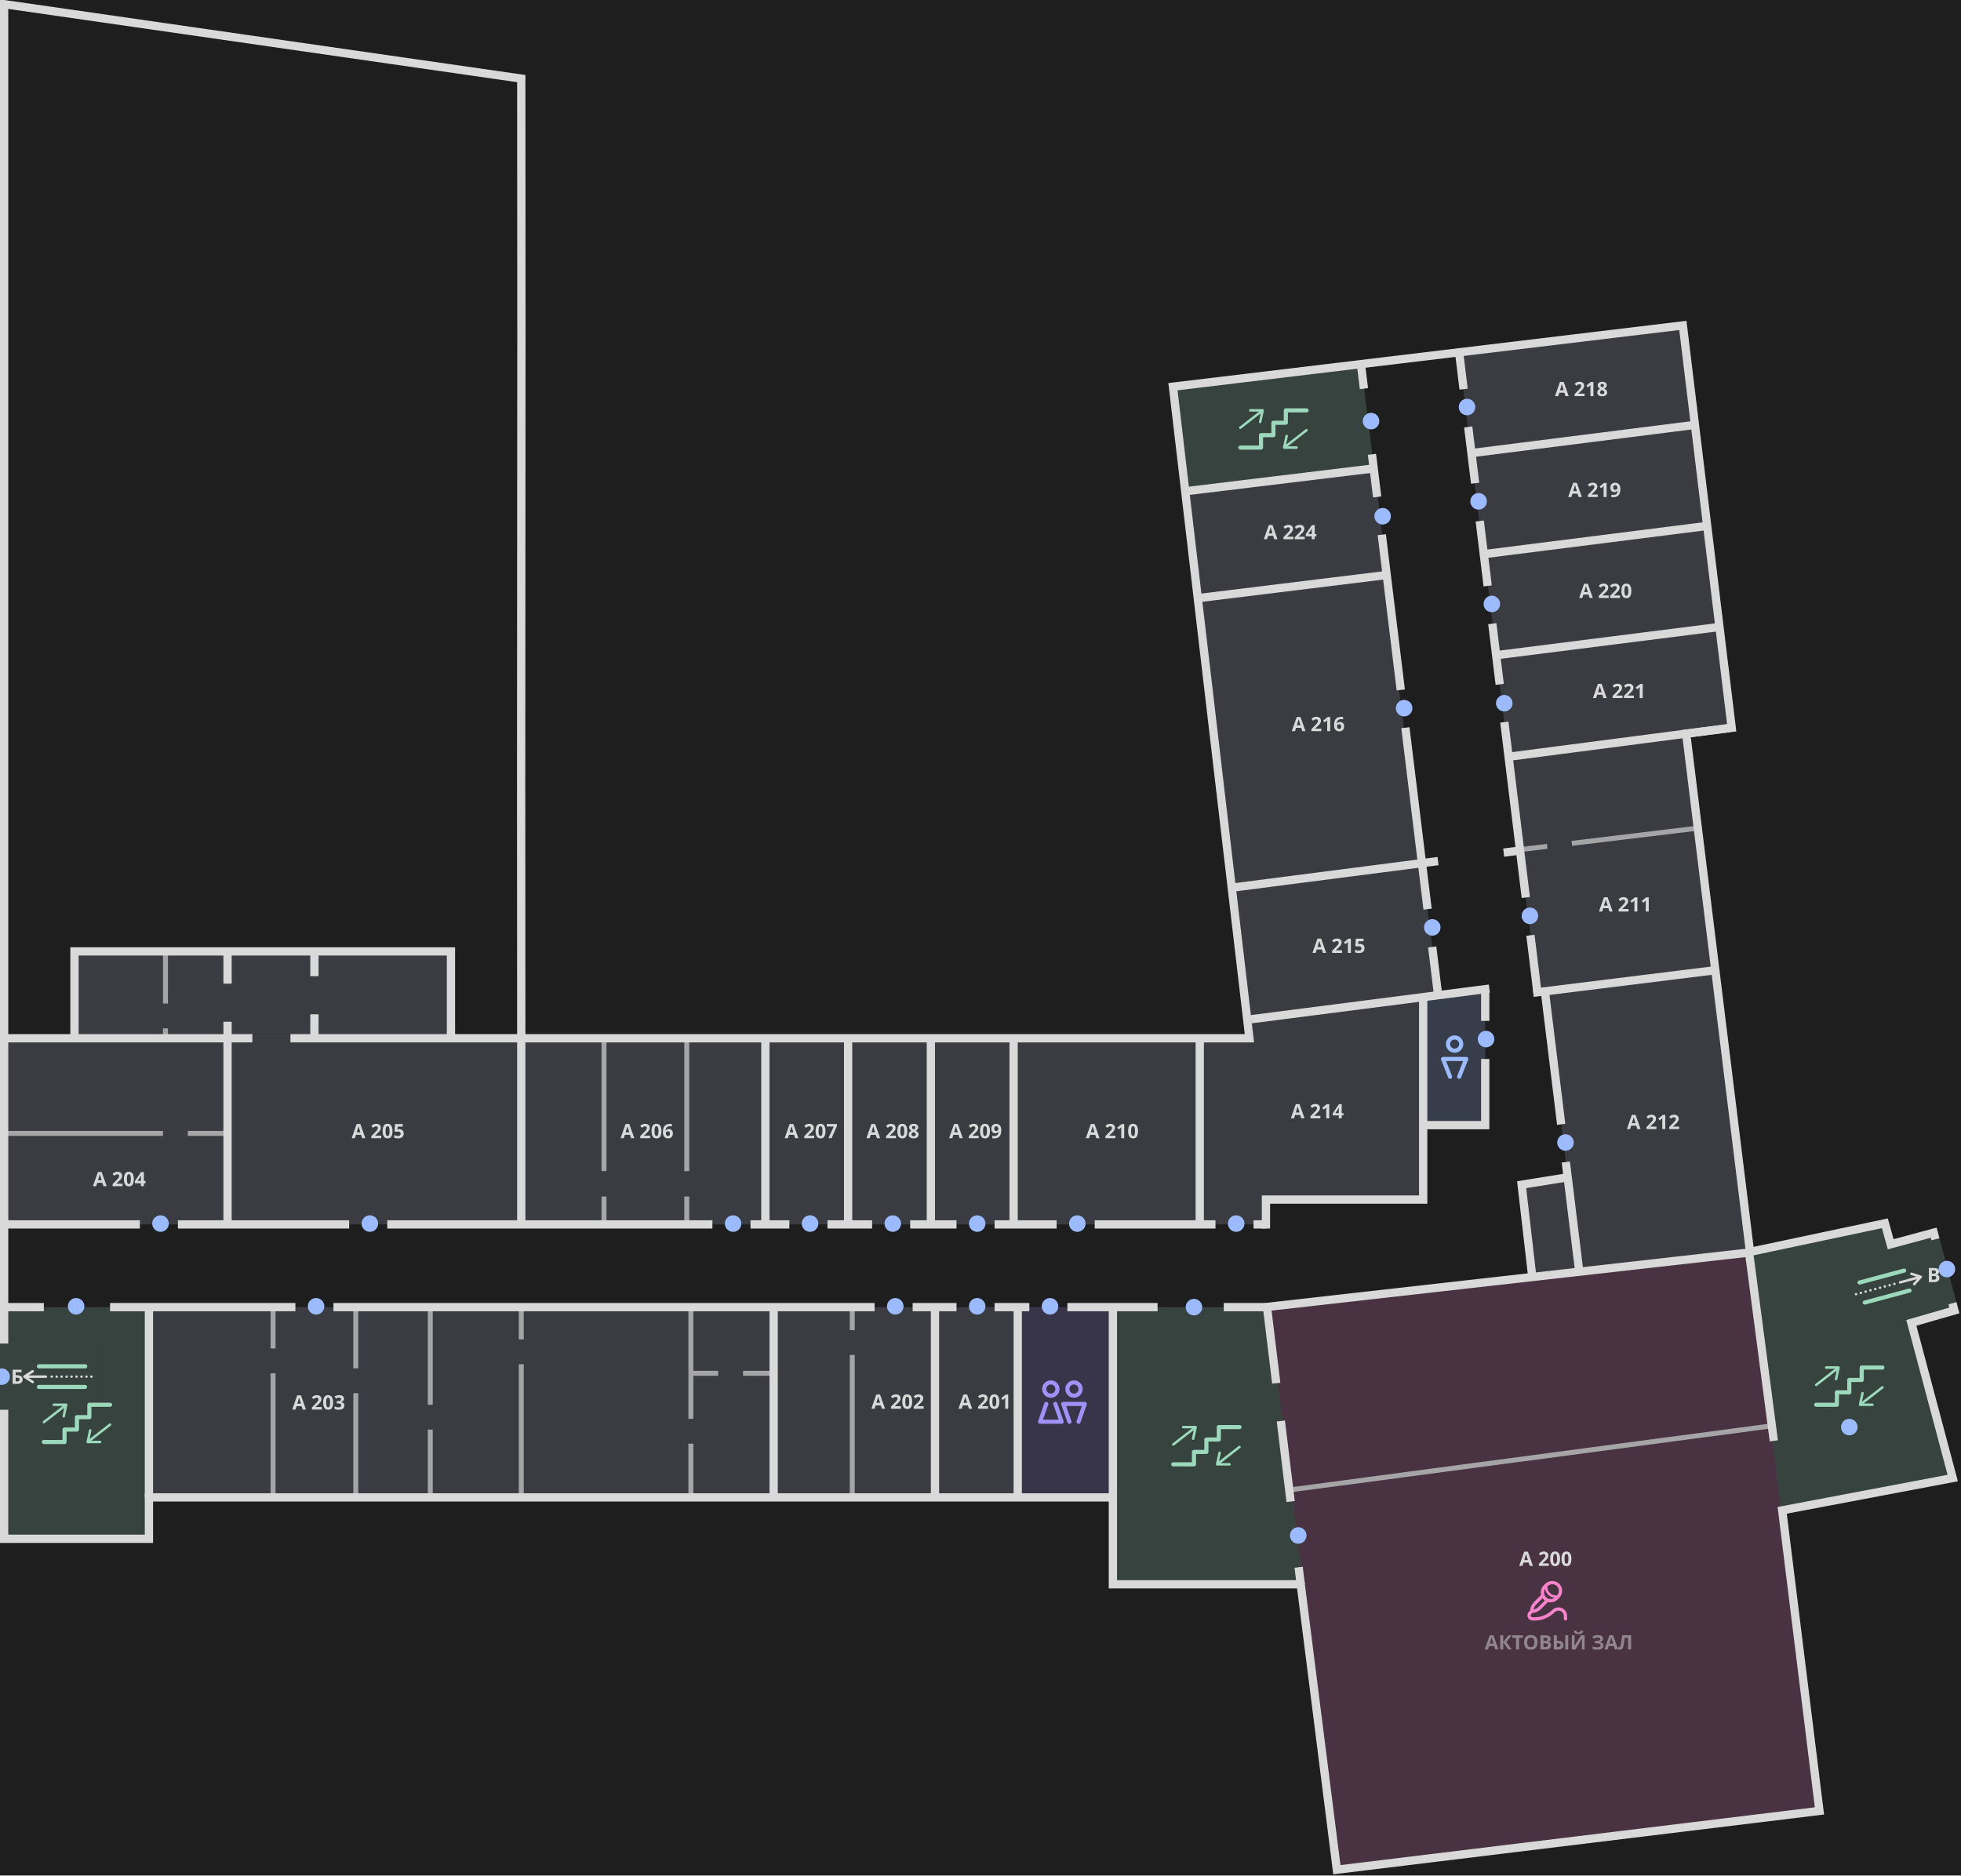
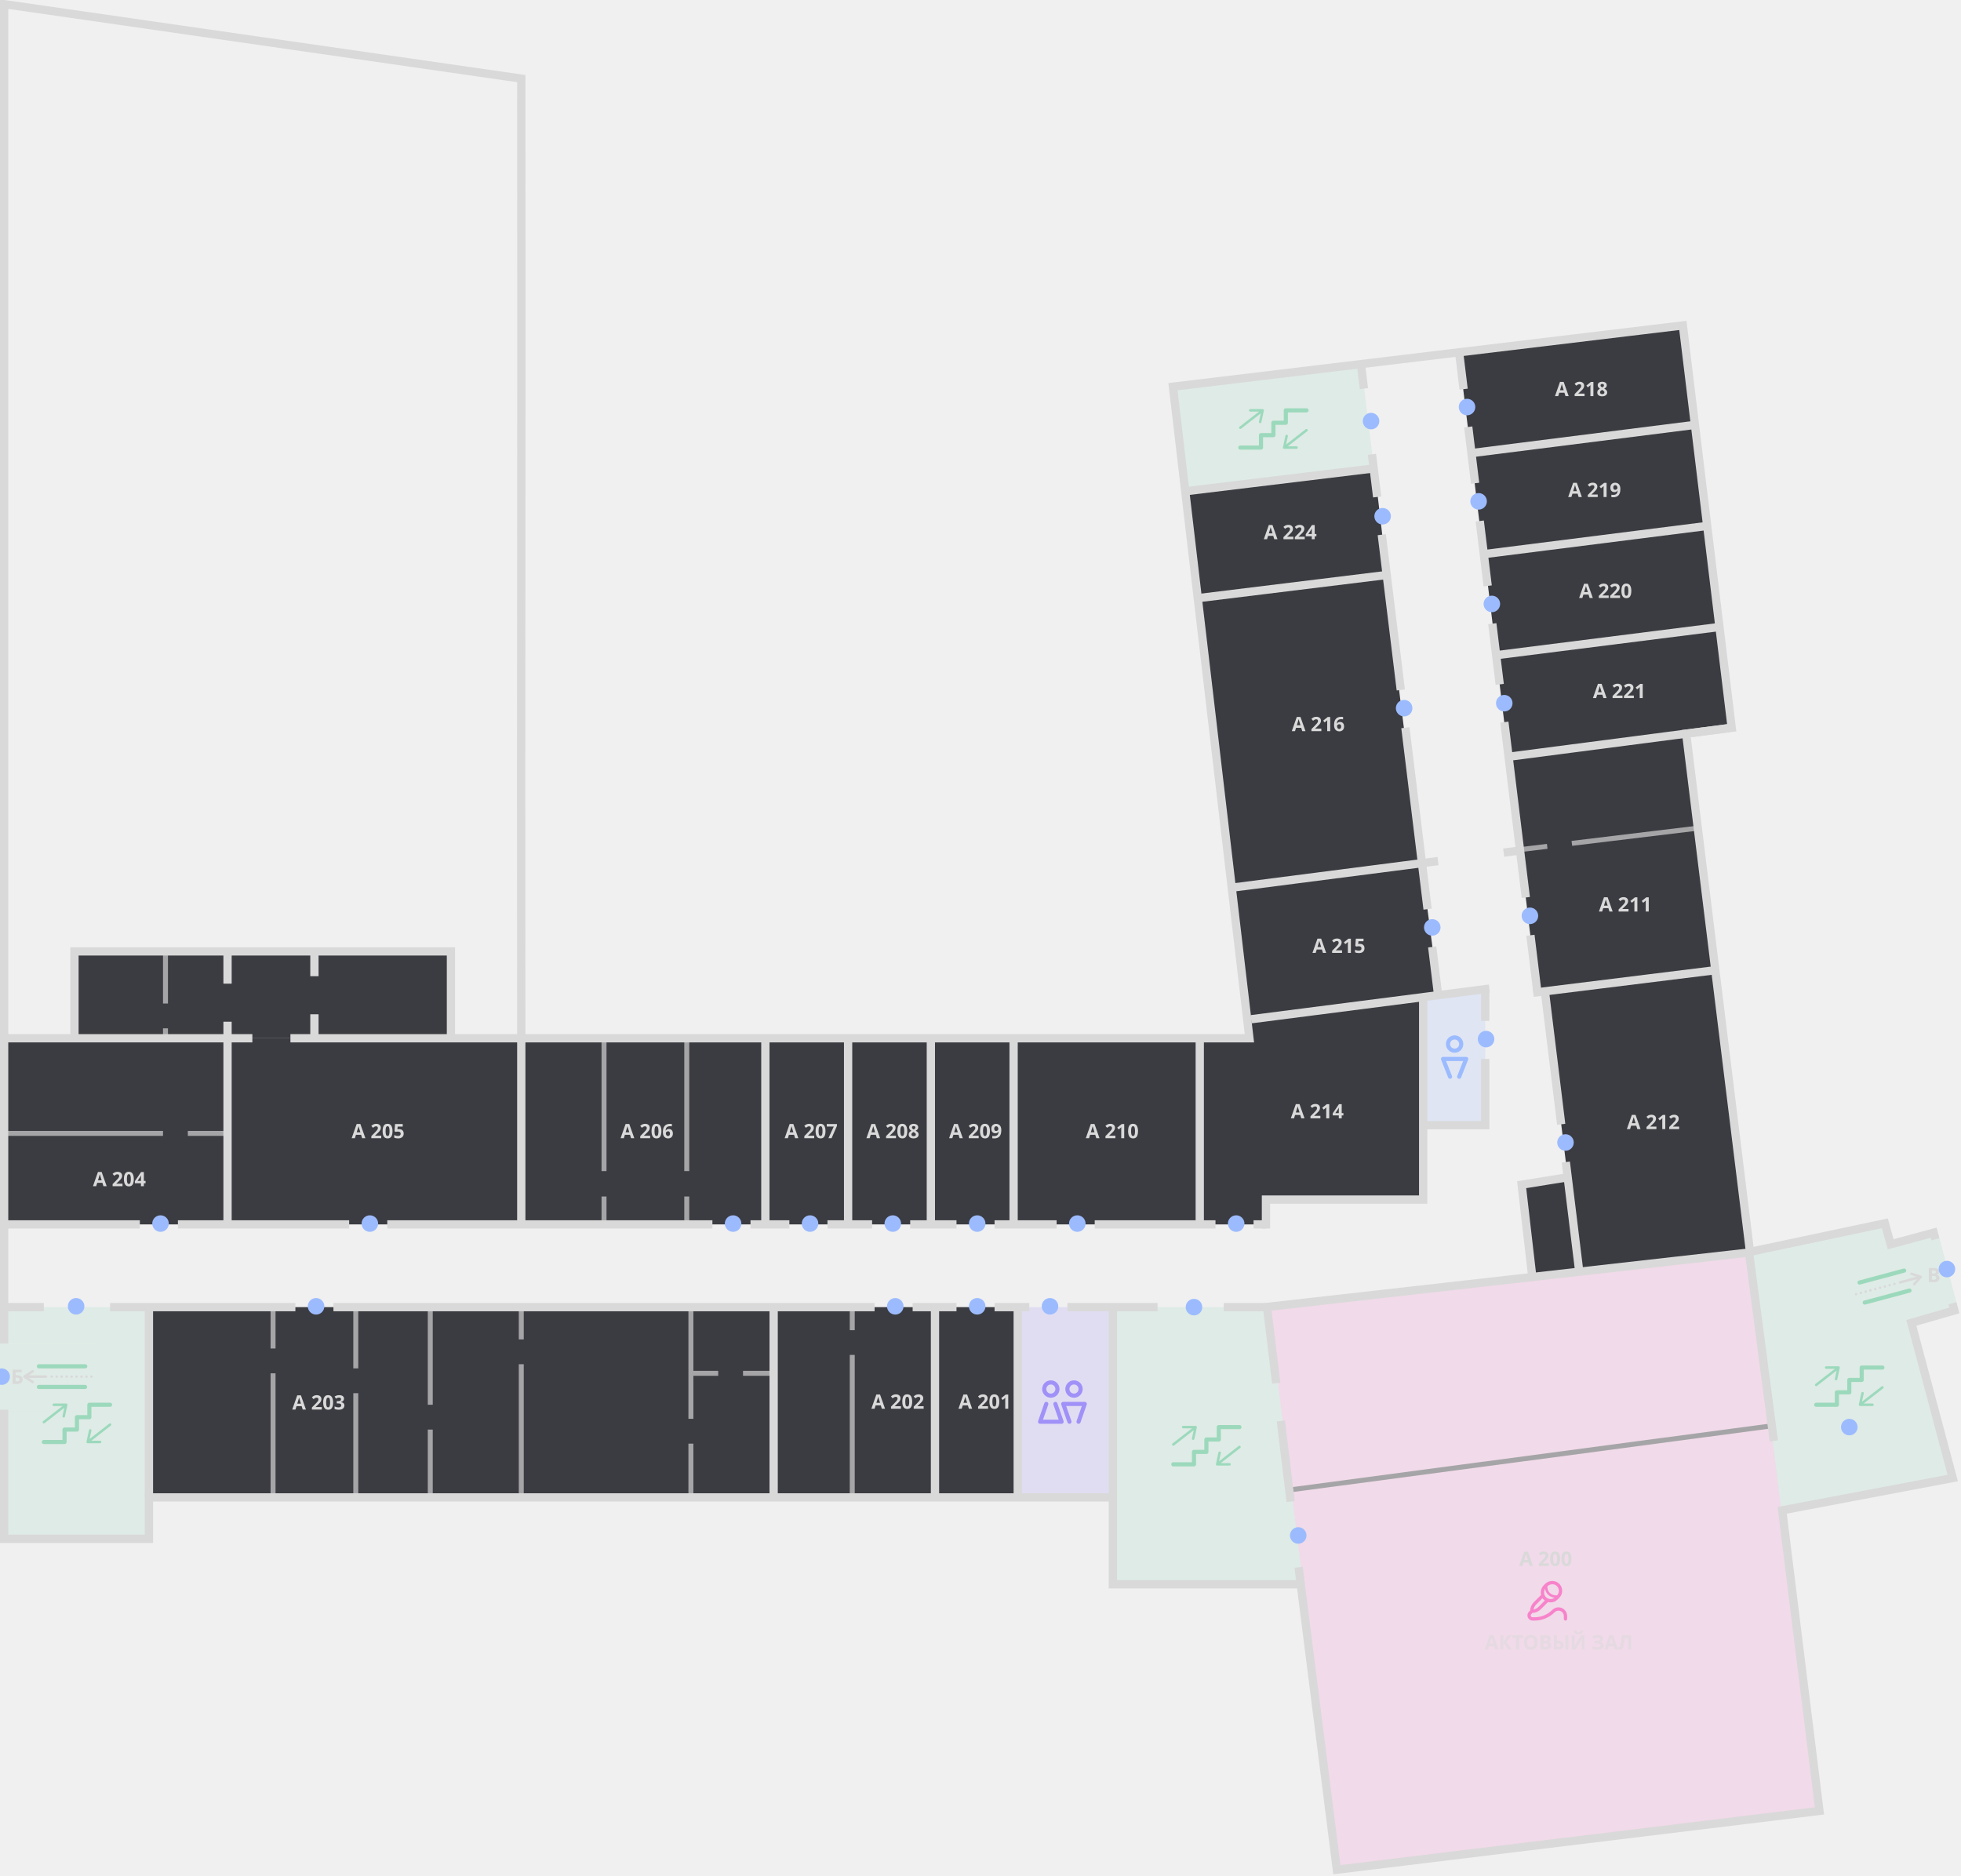
<svg xmlns="http://www.w3.org/2000/svg" width="2370" height="2267" viewBox="0 0 2370 2267" fill="none">
  <g id="A-2" clip-path="url(#clip0_1_1108)">
-     <rect width="2370" height="2267" fill="#1E1E1E" />
    <g id="Spaces">
      <path id="a-224" d="M1432.94 593.539L1661 565L1676.18 694.442L1448.18 722.44L1432.94 593.539Z" fill="#3B3C41" />
      <path id="a-2-stair-5" opacity="0.2" d="M1417 469L1645 440L1661 569L1432 597L1417 469Z" fill="#9CD9BC" />
      <path id="a-221" d="M1808 791L2076 757L2092 881L1823 914L1808 791Z" fill="#3B3C41" />
      <path id="a-220" d="M1793.95 672.214L2063.22 638.095L2078.71 757.843L1808.43 791.001L1793.95 672.214Z" fill="#3B3C41" />
      <path id="a-219" d="M1778.12 550.315L2048.22 516.095L2063.71 635.843L1792.6 669.102L1778.12 550.315Z" fill="#3B3C41" />
      <path id="a-218" d="M1763.22 428.057L2031.23 394.094L2046.71 513.843L1777.71 546.844L1763.22 428.057Z" fill="#3B3C41" />
      <rect id="a-204" x="5" y="1255" width="270" height="225" fill="#3B3C41" />
      <rect id="a-205" x="275" y="1255" width="355" height="225" fill="#3B3C41" />
      <rect id="!a" x="90" y="1150" width="455" height="105" fill="#3B3C41" />
      <path id="a-2-stair-4" opacity="0.2" d="M180 1580H5V1623H117V1706H5V1860H180V1580Z" fill="#9CD9BC" />
      <path id="a-2-stair-2" opacity="0.2" d="M1345 1580H1533L1575 1915H1345V1580Z" fill="#9CD9BC" />
      <path id="a-2-stair-1" opacity="0.2" d="M2113 1513L2278 1478L2285 1504L2213 1523L2239 1619L2310 1600L2359 1787L2153 1827L2113 1513Z" fill="#9CD9BC" />
      <path id="a-2-crossing-v" opacity="0.2" d="M2239 1619L2213 1523L2285 1504L2343 1493L2365.5 1578L2310 1600L2239 1619Z" fill="#9CD9BC" />
      <rect id="a-202" x="935" y="1580" width="195" height="230" fill="#3B3C41" />
      <rect id="a-201" x="1130" y="1580" width="100" height="230" fill="#3B3C41" />
      <rect id="a-2-wcu" opacity="0.2" x="1230" y="1580" width="115" height="230" fill="#A091F8" />
      <rect id="a-203" x="180" y="1580" width="755" height="230" fill="#3B3C41" />
      <rect id="a-206" x="630" y="1255" width="295" height="225" fill="#3B3C41" />
      <rect id="a-209" x="1125" y="1255" width="100" height="225" fill="#3B3C41" />
      <rect id="a-208" x="1025" y="1255" width="100" height="225" fill="#3B3C41" />
      <rect id="a-207" x="925" y="1255" width="100" height="225" fill="#3B3C41" />
      <rect id="a-210" x="1225" y="1255" width="225" height="225" fill="#3B3C41" />
      <path id="a-214" d="M1450 1255H1510L1507.17 1233.5L1720 1206V1450H1530V1480H1450V1255Z" fill="#3B3C41" />
      <path id="a-215" d="M1491 1072.26L1718.01 1044.34L1739.06 1204.52L1510 1233L1491 1072.26Z" fill="#3B3C41" />
      <path id="a-216" d="M1446.36 723.716L1673.36 695.73L1717.74 1045.93L1488.73 1074.83L1446.36 723.716Z" fill="#3B3C41" />
      <path id="a-211" d="M1823.21 914.66L2037.15 887.198L2072 1174L1857.98 1199.82L1823.21 914.66Z" fill="#3B3C41" />
      <path id="a-212" d="M1867.36 1199.7L2072.37 1174.79L2113.81 1513.59L1908.8 1538.49L1867.36 1199.7Z" fill="#3B3C41" />
      <path id="a-200" opacity="0.2" d="M1533 1580L2113.56 1513.37L2198.56 2188.87L1618 2260L1533 1580Z" fill="#F783CB" />
      <path id="!Rectangle 109" d="M1840 1432L1894.5 1423L1909.5 1535.5L1852.5 1544.5L1840 1432Z" fill="#3B3C41" />
      <path id="a-2-wcm" opacity="0.2" d="M1720 1206.5L1795 1196.5V1360H1720V1206.5Z" fill="#9CBBFF" />
      <path id="a-2-crossing-b" opacity="0.2" d="M0 1623H117V1706H0V1623Z" fill="#9CD9BC" />
    </g>
    <g id="Walls">
      <path id="Subtract" fill-rule="evenodd" clip-rule="evenodd" d="M1900.05 1022.4L2052.36 1003.98L2051.64 998.022L1899.32 1016.44L1900.05 1022.4ZM1870.27 1026L1869.54 1020.04L1836.64 1024.02L1837.36 1029.98L1870.27 1026Z" fill="#A5A5A7" />
      <path id="Subtract_2" fill-rule="evenodd" clip-rule="evenodd" d="M1027 1637.74V1810H1033V1637.74H1027ZM1027 1607.87H1033V1580H1027V1607.87Z" fill="#A5A5A7" />
      <path id="Subtract_3" fill-rule="evenodd" clip-rule="evenodd" d="M868 1663V1657H835V1663H868ZM898 1663H935V1657H898V1663Z" fill="#A5A5A7" />
      <path id="Subtract_4" fill-rule="evenodd" clip-rule="evenodd" d="M832 1745V1810H838V1745H832ZM832 1715H838V1580H832V1715Z" fill="#A5A5A7" />
      <path id="Subtract_5" fill-rule="evenodd" clip-rule="evenodd" d="M427 1684V1810H433V1684H427ZM427 1654H433V1580H427V1654Z" fill="#A5A5A7" />
      <path id="Subtract_6" fill-rule="evenodd" clip-rule="evenodd" d="M327 1660V1810H333V1660H327ZM327 1630H333V1580H327V1630Z" fill="#A5A5A7" />
      <path id="Subtract_7" fill-rule="evenodd" clip-rule="evenodd" d="M517 1728V1810H523V1728H517ZM517 1698H523V1580H517V1698Z" fill="#A5A5A7" />
      <path id="Subtract_8" fill-rule="evenodd" clip-rule="evenodd" d="M627 1649V1810H633V1649H627ZM627 1619H633V1580H627V1619Z" fill="#A5A5A7" />
      <path id="Subtract_9" fill-rule="evenodd" clip-rule="evenodd" d="M197 1373V1367H5V1373H197ZM227 1373H275V1367H227V1373Z" fill="#A5A5A7" />
      <path id="Subtract_10" fill-rule="evenodd" clip-rule="evenodd" d="M197 1243L197 1255H203L203 1243H197ZM197 1213H203L203 1150H197L197 1213Z" fill="#A5A5A7" />
      <path id="Vector 212" d="M2114 1514L1529 1580" stroke="#D9D9D9" stroke-width="10" />
      <path id="Vector 248" d="M2141 1723.5L1558.5 1801" stroke="#A5A5A7" stroke-width="6" />
      <path id="Vector 202" d="M180 1580V1810" stroke="#D9D9D9" stroke-width="10" />
      <path id="Vector 240" d="M935 1580V1810" stroke="#D9D9D9" stroke-width="10" />
      <path id="Vector 210" d="M1230 1580V1810" stroke="#D9D9D9" stroke-width="10" />
      <path id="Vector 211" d="M1345 1580V1810" stroke="#D9D9D9" stroke-width="10" />
      <path id="Vector 200" d="M630 1255V1480" stroke="#D9D9D9" stroke-width="10" />
      <path id="Vector 198" d="M1450 1255V1480" stroke="#D9D9D9" stroke-width="10" />
      <path id="Vector 228" d="M1512 1232L1800 1195" stroke="#D9D9D9" stroke-width="10" />
      <path id="Subtract_11" fill-rule="evenodd" clip-rule="evenodd" d="M270 1480V1235H280V1480H270ZM280 1189H270V1150H280V1189Z" fill="#D9D9D9" />
      <path id="Subtract_12" fill-rule="evenodd" clip-rule="evenodd" d="M305 1250V1260H5V1250H305ZM351 1250V1260L630 1260V1250H351Z" fill="#D9D9D9" />
      <path id="Subtract_13" fill-rule="evenodd" clip-rule="evenodd" d="M1125 1810V1580H1135V1810H1125Z" fill="#D9D9D9" />
      <path id="Subtract_14" fill-rule="evenodd" clip-rule="evenodd" d="M1399 1585V1575H1290V1585H1399ZM1479 1585H1530V1575H1479V1585ZM1244 1575V1585H1202V1575H1244ZM1057 1585V1575H403V1585H1057ZM1103 1585H1156V1575H1103V1585ZM357 1585V1575H133V1585H357ZM53 1575V1585H5V1575H53Z" fill="#D9D9D9" />
      <path id="Subtract_15" fill-rule="evenodd" clip-rule="evenodd" d="M727 1446.25V1480H733V1446.25H727ZM727 1415.57H733V1255H727V1415.57Z" fill="#A5A5A7" />
      <path id="Subtract_16" fill-rule="evenodd" clip-rule="evenodd" d="M827 1446.25V1480H833V1446.25H827ZM827 1415.57H833V1255H827V1415.57Z" fill="#A5A5A7" />
      <path id="Subtract_17" fill-rule="evenodd" clip-rule="evenodd" d="M920 1480V1255H930V1480H920Z" fill="#D9D9D9" />
      <path id="Vector 195" d="M1025 1255V1480" stroke="#D9D9D9" stroke-width="10" />
      <path id="Vector 330" d="M1125 1255V1480" stroke="#D9D9D9" stroke-width="10" />
      <path id="Vector 331" d="M1225 1255V1480" stroke="#D9D9D9" stroke-width="10" />
      <path id="Subtract_18" fill-rule="evenodd" clip-rule="evenodd" d="M1277 1485V1475H1274.18H1271.09H1268H1264.92H1261.84H1258.77H1255.7H1252.63H1249.57H1246.51H1243.45H1240.4H1237.35H1234.31H1231.27H1228.23H1225.2H1222.17H1219.15H1216.13H1213.11H1210.1H1207.09H1204.08H1202V1485H1204.08H1207.09H1210.1H1213.11H1216.13H1219.15H1222.17H1225.2H1228.23H1231.27H1234.31H1237.35H1240.4H1243.45H1246.51H1249.57H1252.63H1255.7H1258.77H1261.84H1264.92H1268H1271.09H1274.18H1277ZM1323.04 1485H1324.23H1327.39H1330.56H1333.74H1336.92H1340.1H1343.29H1346.48H1349.68H1352.88H1356.09H1359.3H1362.52H1365.74H1368.97H1372.2H1375.44H1378.68H1381.92H1385.18H1388.43H1391.69H1394.96H1398.23H1401.51H1404.79H1408.08H1411.37H1414.66H1417.97H1421.27H1424.59H1427.9H1431.23H1434.55H1437.89H1441.23H1444.57H1447.92H1451.28H1454.64H1458H1461.38H1464.75H1468.14H1469V1475H1468.14H1464.75H1461.38H1458H1454.64H1451.28H1447.92H1444.57H1441.23H1437.89H1434.55H1431.23H1427.9H1424.59H1421.27H1417.97H1414.66H1411.37H1408.08H1404.79H1401.51H1398.23H1394.96H1391.69H1388.43H1385.18H1381.92H1378.68H1375.44H1372.2H1368.97H1365.74H1362.52H1359.3H1356.09H1352.88H1349.68H1346.48H1343.29H1340.1H1336.92H1333.74H1330.56H1327.39H1324.23H1323.04V1485ZM1516.09 1485H1515V1475H1516.09H1519.56H1523.03H1526.51H1530V1485H1526.51H1523.03H1519.56H1516.09ZM1156 1485V1475H1153.52H1150.58H1147.64H1144.7H1141.76H1138.83H1135.9H1132.98H1130.06H1127.14H1124.22H1121.31H1118.4H1115.49H1112.59H1109.68H1106.79H1103.89H1101H1100.04V1485H1101H1103.89H1106.79H1109.68H1112.59H1115.49H1118.4H1121.31H1124.22H1127.14H1130.06H1132.98H1135.9H1138.83H1141.76H1144.7H1147.64H1150.58H1153.52H1156ZM169 1475V1485H166.031H162.799H159.563H156.321H153.075H149.824H146.568H143.307H140.041H136.769H133.493H130.212H126.925H123.633H120.336H117.034H113.727H110.415H107.097H103.774H100.445H97.112H93.773H90.428H87.078H83.723H80.362H76.996H73.624H70.247H66.864H63.476H60.082H56.683H53.278H49.867H46.45H43.028H39.6H36.166H32.727H29.282H25.83H22.373H18.91H15.442H11.967H8.487H5V1475H8.487H11.967H15.442H18.91H22.373H25.83H29.282H32.727H36.166H39.6H43.028H46.45H49.867H53.278H56.683H60.082H63.476H66.864H70.247H73.624H76.996H80.362H83.723H87.078H90.428H93.773H97.112H100.445H103.774H107.097H110.415H113.727H117.034H120.336H123.633H126.925H130.212H133.493H136.769H140.041H143.307H146.568H149.824H153.075H156.321H159.563H162.799H166.031H169ZM217.088 1485H215.037V1475H217.088H220.24H223.388H226.531H229.669H232.804H235.933H239.059H242.18H245.297H248.41H251.518H254.622H257.722H260.817H263.909H266.996H270.08H273.159H276.234H279.305H282.372H285.435H288.494H291.549H294.6H297.648H300.691H303.73H306.766H309.798H312.826H315.85H318.871H321.888H324.901H327.91H330.916H333.918H336.917H339.912H342.903H345.891H348.876H351.857H354.834H357.808H360.779H363.746H366.71H369.671H372.628H375.582H378.532H381.48H384.424H387.365H390.302H393.237H396.168H399.097H402.022H404.944H407.863H410.78H413.693H416.603H419.51H422V1485H419.51H416.603H413.693H410.78H407.863H404.944H402.022H399.097H396.168H393.237H390.302H387.365H384.424H381.48H378.532H375.582H372.628H369.671H366.71H363.746H360.779H357.808H354.834H351.857H348.876H345.891H342.903H339.912H336.917H333.918H330.916H327.91H324.901H321.888H318.871H315.85H312.826H309.798H306.766H303.73H300.691H297.648H294.6H291.549H288.494H285.435H282.372H279.305H276.234H273.159H270.08H266.996H263.909H260.817H257.722H254.622H251.518H248.41H245.297H242.18H239.059H235.933H232.804H229.669H226.531H223.388H220.24H217.088ZM468.037 1485H468.505H471.363H474.218H477.072H479.922H482.771H485.617H488.46H491.301H494.14H496.976H499.811H502.643H505.472H508.3H511.125H513.948H516.769H519.588H522.404H525.219H528.032H530.842H533.651H536.457H539.262H542.064H544.865H547.664H550.461H553.256H556.049H558.841H561.63H564.418H567.204H569.989H572.772H575.553H578.332H581.11H583.886H586.661H589.434H592.206H594.976H597.745H600.512H603.278H606.042H608.805H611.567H614.327H617.086H619.844H622.601H625.356H628.11H630.863H633.614H636.365H639.114H641.863H644.61H647.356H650.101H652.845H655.588H658.331H661.072H663.812H666.552H669.29H672.028H674.765H677.501H680.236H682.971H685.705H688.438H691.17H693.902H696.633H699.364H702.094H704.824H707.552H710.281H713.009H715.736H718.463H721.19H723.916H726.642H729.367H732.092H734.817H737.542H740.266H742.99H745.714H748.438H751.161H753.885H756.608H759.331H762.054H764.777H767.5H770.223H772.946H775.669H778.392H781.115H783.839H786.562H789.286H792.01H794.734H797.458H800.183H802.908H805.633H808.358H811.084H813.81H816.537H819.264H821.991H824.719H827.448H830.176H832.906H835.636H838.367H841.098H843.83H846.562H849.295H852.029H854.764H857.499H860.235H861V1475H860.235H857.499H854.764H852.029H849.295H846.562H843.83H841.098H838.367H835.636H832.906H830.176H827.448H824.719H821.991H819.264H816.537H813.81H811.084H808.358H805.633H802.908H800.183H797.458H794.734H792.01H789.286H786.562H783.839H781.115H778.392H775.669H772.946H770.223H767.5H764.777H762.054H759.331H756.608H753.885H751.161H748.438H745.714H742.99H740.266H737.542H734.817H732.092H729.367H726.642H723.916H721.19H718.463H715.736H713.009H710.281H707.552H704.824H702.094H699.364H696.633H693.902H691.17H688.438H685.705H682.971H680.236H677.501H674.765H672.028H669.29H666.552H663.812H661.072H658.331H655.588H652.845H650.101H647.356H644.61H641.863H639.114H636.365H633.614H630.863H628.11H625.356H622.601H619.844H617.086H614.327H611.567H608.805H606.042H603.278H600.512H597.745H594.976H592.206H589.434H586.661H583.886H581.11H578.332H575.553H572.772H569.989H567.204H564.418H561.63H558.841H556.049H553.256H550.461H547.664H544.865H542.064H539.262H536.457H533.651H530.842H528.032H525.219H522.404H519.588H516.769H513.948H511.125H508.3H505.472H502.643H499.811H496.976H494.14H491.301H488.46H485.617H482.771H479.922H477.072H474.218H471.363H468.505H468.037V1485ZM1054 1475V1485H1052.23H1049.38H1046.54H1043.7H1040.86H1038.02H1035.19H1032.36H1029.53H1026.7H1023.88H1021.05H1018.23H1015.41H1012.6H1009.78H1006.97H1004.16H1001.35H1000.04V1475H1001.35H1004.16H1006.97H1009.78H1012.6H1015.41H1018.23H1021.05H1023.88H1026.7H1029.53H1032.36H1035.19H1038.02H1040.86H1043.7H1046.54H1049.38H1052.23H1054ZM954 1485V1475H953.89H951.114H948.339H945.566H942.794H940.024H937.255H934.488H931.722H928.958H926.195H923.433H920.673H917.914H915.156H912.399H909.644H907.037V1485H909.644H912.399H915.156H917.914H920.673H923.433H926.195H928.958H931.722H934.488H937.255H940.024H942.794H945.566H948.339H951.114H953.89H954Z" fill="#D9D9D9" />
      <path id="Subtract_19" fill-rule="evenodd" clip-rule="evenodd" d="M2149.34 1822.35L2150.09 1828L2160 1826.7L2159.26 1821.03L2149.34 1822.35ZM2138.83 1742.32L2148.74 1741L2118.91 1514L2109 1515.3L2138.83 1742.32Z" fill="#D9D9D9" />
      <path id="Vector 242" d="M1808 792L2077 758" stroke="#D9D9D9" stroke-width="10" />
      <path id="Vector 332" d="M1792 670L2061 636" stroke="#D9D9D9" stroke-width="10" />
      <path id="Vector 333" d="M1776 548L2045 514" stroke="#D9D9D9" stroke-width="10" />
      <path id="Vector 246" d="M1448 723L1676 695" stroke="#D9D9D9" stroke-width="10" />
      <path id="Vector 247" d="M1431 594L1662 566" stroke="#D9D9D9" stroke-width="10" />
      <path id="Vector 243" d="M1821 915L2090 880" stroke="#D9D9D9" stroke-width="10" />
      <path id="Vector 244" d="M1853 1200L2071 1173" stroke="#D9D9D9" stroke-width="10" />
      <path id="Subtract_20" fill-rule="evenodd" clip-rule="evenodd" d="M1817.9 1035.58L1837.03 1033.11L1835.75 1023.19L1816.68 1025.65L1817.9 1035.58ZM1738.56 1045.81L1737.34 1035.88L1489.36 1067.85L1490.64 1077.77L1738.56 1045.81Z" fill="#D9D9D9" />
      <path id="Subtract_21" fill-rule="evenodd" clip-rule="evenodd" d="M1687.97 834.587L1665.02 646.93L1674.95 645.712L1697.9 833.368L1687.97 834.587ZM1725.95 1145.19L1733.04 1203.11L1742.96 1201.89L1735.88 1143.97L1725.95 1145.19ZM1720.37 1099.54L1730.3 1098.32L1703.48 879.016L1693.55 880.235L1720.37 1099.54ZM1669.37 600.064L1659.44 601.282L1653.14 549.741L1663.06 548.523L1669.37 600.064ZM1653.36 469.135L1643.43 470.353L1640.04 442.607L1649.96 441.393L1653.36 469.135Z" fill="#D9D9D9" />
      <path id="Subtract_22" fill-rule="evenodd" clip-rule="evenodd" d="M1813.14 873.486L1839.07 1085.45L1849 1084.23L1823.07 872.267L1813.14 873.486ZM1853.04 1199.61L1844.66 1131.1L1854.58 1129.88L1862.96 1198.39L1853.04 1199.61ZM1807.56 827.838L1817.48 826.619L1808.51 753.258L1798.58 754.476L1807.56 827.838ZM1793 708.829L1802.93 707.61L1793.33 629.157L1783.4 630.376L1793 708.829ZM1779.42 515.442L1787.74 583.509L1777.82 584.728L1769.49 516.661L1779.42 515.442ZM1763.91 471.013L1773.83 469.794L1768.46 425.893L1758.54 427.107L1763.91 471.013Z" fill="#D9D9D9" />
      <path id="Subtract_23" fill-rule="evenodd" clip-rule="evenodd" d="M1891.76 1358.39L1871.96 1196.89L1862.04 1198.11L1881.84 1359.6L1891.76 1358.39ZM1897.36 1404.02L1887.43 1405.24L1903.54 1536.61L1913.46 1535.39L1897.36 1404.02Z" fill="#D9D9D9" />
      <path id="Subtract_24" fill-rule="evenodd" clip-rule="evenodd" d="M1552.95 1717.06L1564.8 1814.38L1554.87 1815.6L1543.02 1718.17L1552.95 1717.06ZM1547.4 1671.39L1535.96 1577.4L1526.04 1578.6L1537.46 1672.5L1547.4 1671.39ZM1564.53 1895.01L1574.46 1893.79L1576.96 1914.4L1567.04 1915.6L1564.53 1895.01Z" fill="#D9D9D9" />
      <path id="Subtract_25" fill-rule="evenodd" clip-rule="evenodd" d="M385 1180V1150H375V1180H385ZM385 1226H375V1255H385V1226Z" fill="#D9D9D9" />
      <path id="Vector 329" d="M90 1255V1150H545V1255" stroke="#D9D9D9" stroke-width="10" />
      <path id="Subtract_26" fill-rule="evenodd" clip-rule="evenodd" d="M0 -0.771L5.713 0.051L630.713 90.051L634.994 90.668L635 94.994C635.293 322.45 635.146 498.701 635 674.942V675.004V675.075C634.855 850.021 634.709 1024.97 634.994 1250H1504.38L1412.63 467.993L1412.05 463.041L1417 462.446L2033.26 388.381L2038.22 387.785L2038.82 392.743L2097.85 879.174L2098.45 884.108L2093.52 884.736L2043.43 891.113L2081.39 1199.36L2119.3 1507.15L2276.96 1473.76L2281.57 1472.79L2282.82 1477.32L2288.5 1497.88L2335.7 1485.17L2340.54 1483.87L2341.83 1488.71L2343.95 1496.68L2334.29 1499.27L2333.46 1496.13L2286.3 1508.83L2281.5 1510.12L2280.18 1505.33L2274.43 1484.52L2116.04 1518.06L2110.7 1519.19L2110.04 1513.78L2071.47 1200.59L2032.9 887.394L2032.29 882.451L2037.23 881.823L2087.32 875.444L2029.5 398.905L1423.15 471.78L1514.97 1254.42L1515.62 1260H1510H630H625.006L625 1255.01C624.707 1027.55 624.854 851.299 625 675.059V674.996V674.925C625.146 499.807 625.291 324.686 625.006 99.333L10 10.772V1624H0V5V-0.771ZM2354.85 1576.58L2355.91 1580.55L2308.61 1594.2L2303.91 1595.55L2305.17 1600.29L2353.78 1782.67L2152.98 1820.7L2148.37 1821.58L2148.95 1826.23L2193.35 2184.58L1620.02 2254.43L1576.96 1914.37L1576.41 1910H1572H1350V1810V1805H1345H180H175V1810V1855H10V1704H0V1860V1865H5H180H185V1860V1815H1340V1915V1920H1345H1567.59L1610.72 2260.63L1611.35 2265.57L1616.29 2264.96L2199.54 2193.9L2204.51 2193.29L2203.89 2188.32L2159.45 1829.65L2360.93 1791.49L2366.22 1790.49L2364.83 1785.29L2316.09 1602.45L2363.39 1588.8L2368.09 1587.45L2366.83 1582.71L2364.51 1573.99L2354.85 1576.58Z" fill="#D9D9D9" />
      <path id="Vector 332_2" d="M1530 1485V1450H1720V1207" stroke="#D9D9D9" stroke-width="10" />
      <path id="Subtract_27" fill-rule="evenodd" clip-rule="evenodd" d="M1800 1234V1200H1790V1234H1800ZM1800 1280H1790V1355H1720V1365H1795H1800V1360V1280Z" fill="#D9D9D9" />
      <path id="Vector 334" d="M1852 1544.5L1839 1432L1895 1423" stroke="#D9D9D9" stroke-width="10" />
    </g>
    <g id="Textes">
      <text id="text 5" fill="#D9D9D9" xml:space="preserve" style="white-space: pre" font-family="GothamSSm" font-size="24" font-weight="bold" letter-spacing="0em">
        <tspan x="112.352" y="1433.8">А 204</tspan>
      </text>
      <text id="text 7" fill="#D9D9D9" xml:space="preserve" style="white-space: pre" font-family="GothamSSm" font-size="24" font-weight="bold" letter-spacing="0em">
        <tspan x="425.02" y="1375.8">А 205</tspan>
      </text>
      <text id="text 10" fill="#D9D9D9" xml:space="preserve" style="white-space: pre" font-family="GothamSSm" font-size="24" font-weight="bold" letter-spacing="0em">
        <tspan x="353.195" y="1703.8">А 203</tspan>
      </text>
      <text id="text 13" fill="#D9D9D9" xml:space="preserve" style="white-space: pre" font-family="GothamSSm" font-size="24" font-weight="bold" letter-spacing="0em">
        <tspan x="1053.09" y="1702.8">А 202</tspan>
      </text>
      <text id="text 14" fill="#D9D9D9" xml:space="preserve" style="white-space: pre" font-family="GothamSSm" font-size="24" font-weight="bold" letter-spacing="0em">
        <tspan x="750.027" y="1375.8">А 206</tspan>
      </text>
      <text id="text 15" fill="#D9D9D9" xml:space="preserve" style="white-space: pre" font-family="GothamSSm" font-size="24" font-weight="bold" letter-spacing="0em">
        <tspan x="1047.12" y="1375.8">А 208</tspan>
      </text>
      <text id="text 16" fill="#D9D9D9" xml:space="preserve" style="white-space: pre" font-family="GothamSSm" font-size="24" font-weight="bold" letter-spacing="0em">
        <tspan x="1312.27" y="1375.8">А 210</tspan>
      </text>
      <text id="text 18" fill="#D9D9D9" xml:space="preserve" style="white-space: pre" font-family="GothamSSm" font-size="24" font-weight="bold" letter-spacing="0em">
        <tspan x="1560.04" y="1351.8">А 214</tspan>
      </text>
      <text id="text 21" fill="#D9D9D9" xml:space="preserve" style="white-space: pre" font-family="GothamSSm" font-size="24" font-weight="bold" letter-spacing="0em">
        <tspan x="1966.16" y="1364.8">А 212</tspan>
      </text>
      <text id="text 22" fill="#D9D9D9" xml:space="preserve" style="white-space: pre" font-family="GothamSSm" font-size="24" font-weight="bold" letter-spacing="0em">
        <tspan x="1932.45" y="1101.8">А 211</tspan>
      </text>
      <text id="text 23" fill="#D9D9D9" xml:space="preserve" style="white-space: pre" font-family="GothamSSm" font-size="24" font-weight="bold" letter-spacing="0em">
        <tspan x="1925.16" y="843.8">А 221</tspan>
      </text>
      <text id="text 24" fill="#D9D9D9" xml:space="preserve" style="white-space: pre" font-family="GothamSSm" font-size="24" font-weight="bold" letter-spacing="0em">
        <tspan x="1879.3" y="478.8">А 218</tspan>
      </text>
      <text id="text 25" fill="#D9D9D9" xml:space="preserve" style="white-space: pre" font-family="GothamSSm" font-size="24" font-weight="bold" letter-spacing="0em">
        <tspan x="1527.39" y="651.8">А 224</tspan>
      </text>
      <text id="text 26" fill="#D9D9D9" xml:space="preserve" style="white-space: pre" font-family="GothamSSm" font-size="24" font-weight="bold" letter-spacing="0em">
        <tspan x="1561.21" y="883.8">А 216</tspan>
      </text>
      <text id="text 17-2" fill="#D9D9D9" xml:space="preserve" style="white-space: pre" font-family="GothamSSm" font-size="24" font-weight="bold" letter-spacing="0em">
        <tspan x="1836.08" y="1892.8">А 200</tspan>
      </text>
      <text id="text 17-1" opacity="0.5" fill="#D9D9D9" xml:space="preserve" style="white-space: pre" font-family="GothamSSm" font-size="24" font-weight="bold" letter-spacing="0em">
        <tspan x="1794.42" y="1993.8">АКТОВЫЙ ЗАЛ</tspan>
      </text>
      <text id="text 27" fill="#D9D9D9" xml:space="preserve" style="white-space: pre" font-family="GothamSSm" font-size="24" font-weight="bold" letter-spacing="0em">
        <tspan x="1158.36" y="1702.8">А 201</tspan>
      </text>
      <text id="text 28" fill="#D9D9D9" xml:space="preserve" style="white-space: pre" font-family="GothamSSm" font-size="24" font-weight="bold" letter-spacing="0em">
        <tspan x="948.301" y="1375.8">А 207</tspan>
      </text>
      <text id="text 29" fill="#D9D9D9" xml:space="preserve" style="white-space: pre" font-family="GothamSSm" font-size="24" font-weight="bold" letter-spacing="0em">
        <tspan x="1147.05" y="1375.8">А 209</tspan>
      </text>
      <text id="text 30" fill="#D9D9D9" xml:space="preserve" style="white-space: pre" font-family="GothamSSm" font-size="24" font-weight="bold" letter-spacing="0em">
        <tspan x="1586.2" y="1151.8">А 215</tspan>
      </text>
      <text id="text 31" fill="#D9D9D9" xml:space="preserve" style="white-space: pre" font-family="GothamSSm" font-size="24" font-weight="bold" letter-spacing="0em">
        <tspan x="1895.23" y="600.8">А 219</tspan>
      </text>
      <text id="text 32" fill="#D9D9D9" xml:space="preserve" style="white-space: pre" font-family="GothamSSm" font-size="24" font-weight="bold" letter-spacing="0em">
        <tspan x="1908.47" y="722.8">А 220</tspan>
      </text>
      <text id="b_v_302" fill="#D9D9D9" xml:space="preserve" style="white-space: pre" font-family="GothamSSm" font-size="24" font-weight="bold" letter-spacing="0em">
        <tspan x="2329.03" y="1549.8">В</tspan>
      </text>
      <text id="b_v_302_2" fill="#D9D9D9" xml:space="preserve" style="white-space: pre" font-family="GothamSSm" font-size="24" font-weight="bold" letter-spacing="0em">
        <tspan x="13.125" y="1672.8">Б</tspan>
      </text>
    </g>
    <g id="Entrances">
      <circle id="1" cx="886" cy="1479" r="10" fill="#9CBBFF" />
      <circle id="38" cx="979" cy="1479" r="10" fill="#9CBBFF" />
      <circle id="39" cx="1079" cy="1479" r="10" fill="#9CBBFF" />
      <circle id="34" cx="447" cy="1479" r="10" fill="#9CBBFF" />
      <circle id="10" cx="92" cy="1579" r="10" fill="#9CBBFF" />
      <circle id="49" cx="2" cy="1664" r="10" fill="#9CBBFF" />
      <circle id="46" cx="194" cy="1479" r="10" fill="#9CBBFF" />
      <circle id="35" cx="382" cy="1579" r="10" fill="#9CBBFF" />
      <circle id="15" cx="1181" cy="1579" r="10" fill="#9CBBFF" />
      <circle id="36" cx="1269" cy="1579" r="10" fill="#9CBBFF" />
      <circle id="37" cx="1082" cy="1579" r="10" fill="#9CBBFF" />
      <circle id="18" cx="1181" cy="1479" r="10" fill="#9CBBFF" />
      <circle id="19" cx="1302" cy="1479" r="10" fill="#9CBBFF" />
      <circle id="40" cx="1494" cy="1479" r="10" fill="#9CBBFF" />
      <circle id="41" cx="1796" cy="1256" r="10" fill="#9CBBFF" />
      <circle id="20" cx="1443" cy="1580" r="10" fill="#9CBBFF" />
      <circle id="23" cx="1697" cy="856" r="10" fill="#9CBBFF" />
      <circle id="24" cx="1671" cy="624" r="10" fill="#9CBBFF" />
      <circle id="25" cx="1657" cy="509" r="10" fill="#9CBBFF" />
      <circle id="26" cx="1773" cy="492" r="10" fill="#9CBBFF" />
      <circle id="27" cx="1818" cy="850" r="10" fill="#9CBBFF" />
      <circle id="30" cx="1892" cy="1381" r="10" fill="#9CBBFF" />
      <circle id="33" cx="1569" cy="1856" r="10" fill="#9CBBFF" />
      <circle id="32" cx="2235" cy="1725" r="10" fill="#9CBBFF" />
      <circle id="48" cx="2353" cy="1534" r="10" fill="#9CBBFF" />
      <circle id="42" cx="1731" cy="1121" r="10" fill="#9CBBFF" />
      <circle id="43" cx="1849" cy="1107" r="10" fill="#9CBBFF" />
      <circle id="44" cx="1787" cy="606" r="10" fill="#9CBBFF" />
      <circle id="45" cx="1803" cy="730" r="10" fill="#9CBBFF" />
    </g>
    <g id="Icons">
      <g id="Stair">
        <g id="Stair frame">
          <path id="Vector 152" d="M1579 496H1554V511H1539V526H1524V541H1499" stroke="#9CD9BC" stroke-width="5" stroke-linecap="round" stroke-linejoin="round" />
          <path id="Vector 154" d="M1511 496H1526M1526 496L1523 510M1526 496L1499 517" stroke="#9CD9BC" stroke-width="3" stroke-linecap="round" stroke-linejoin="round" />
          <path id="Vector 155" d="M1567 541H1552M1552 541L1555 527M1552 541L1579 520" stroke="#9CD9BC" stroke-width="3" stroke-linecap="round" stroke-linejoin="round" />
        </g>
      </g>
      <g id="Stair_2">
        <g id="Stair frame_2">
          <path id="Vector 152_2" d="M133 1698H108V1713H93V1728H78V1743H53" stroke="#9CD9BC" stroke-width="5" stroke-linecap="round" stroke-linejoin="round" />
          <path id="Vector 154_2" d="M65 1698H80M80 1698L77 1712M80 1698L53 1719" stroke="#9CD9BC" stroke-width="3" stroke-linecap="round" stroke-linejoin="round" />
          <path id="Vector 155_2" d="M121 1743H106M106 1743L109 1729M106 1743L133 1722" stroke="#9CD9BC" stroke-width="3" stroke-linecap="round" stroke-linejoin="round" />
        </g>
      </g>
      <g id="Stair_3">
        <g id="Stair frame_3">
          <path id="Vector 152_3" d="M1498 1725H1473V1740H1458V1755H1443V1770H1418" stroke="#9CD9BC" stroke-width="5" stroke-linecap="round" stroke-linejoin="round" />
          <path id="Vector 154_3" d="M1430 1725H1445M1445 1725L1442 1739M1445 1725L1418 1746" stroke="#9CD9BC" stroke-width="3" stroke-linecap="round" stroke-linejoin="round" />
          <path id="Vector 155_3" d="M1486 1770H1471M1471 1770L1474 1756M1471 1770L1498 1749" stroke="#9CD9BC" stroke-width="3" stroke-linecap="round" stroke-linejoin="round" />
        </g>
      </g>
      <g id="Stair_4">
        <g id="Stair frame_4">
          <path id="Vector 152_4" d="M2275 1653H2250V1668H2235V1683H2220V1698H2195" stroke="#9CD9BC" stroke-width="5" stroke-linecap="round" stroke-linejoin="round" />
          <path id="Vector 154_4" d="M2207 1653H2222M2222 1653L2219 1667M2222 1653L2195 1674" stroke="#9CD9BC" stroke-width="3" stroke-linecap="round" stroke-linejoin="round" />
          <path id="Vector 155_4" d="M2263 1698H2248M2248 1698L2251 1684M2248 1698L2275 1677" stroke="#9CD9BC" stroke-width="3" stroke-linecap="round" stroke-linejoin="round" />
        </g>
      </g>
      <g id="Men">
        <g id="Group 6">
          <path id="Vector 200_2" d="M1763.5 1301.5L1772 1280H1744L1752.5 1301.5" stroke="#9CBBFF" stroke-width="5" stroke-linecap="round" stroke-linejoin="round" />
          <circle id="Ellipse 9" cx="1758" cy="1262" r="8" stroke="#9CBBFF" stroke-width="5" stroke-linecap="round" stroke-linejoin="round" />
        </g>
      </g>
      <g id="WC">
        <g id="Group 5">
          <path id="Vector 200_3" d="M1275.5 1697L1283 1718.5H1257L1264.5 1697" stroke="#A091F8" stroke-width="5" stroke-linecap="round" stroke-linejoin="round" />
          <circle id="Ellipse 9_2" cx="1270" cy="1679" r="8" stroke="#A091F8" stroke-width="5" stroke-linecap="round" stroke-linejoin="round" />
        </g>
        <g id="Group 6_2">
          <path id="Vector 200_4" d="M1303.5 1718.5L1311 1697H1285L1292.5 1718.5" stroke="#A091F8" stroke-width="5" stroke-linecap="round" stroke-linejoin="round" />
          <circle id="Ellipse 9_3" cx="1298" cy="1679" r="8" stroke="#A091F8" stroke-width="5" stroke-linecap="round" stroke-linejoin="round" />
        </g>
      </g>
      <g id="Act">
        <path id="Vector" d="M1883.51 1942.87C1882.14 1942.87 1880.77 1943.14 1879.5 1943.66C1878.23 1944.19 1877.07 1944.96 1876.1 1945.94C1873.28 1948.78 1869.92 1951.03 1866.22 1952.57C1862.52 1954.1 1858.55 1954.88 1854.54 1954.87H1852.24C1851.8 1954.87 1851.37 1954.74 1851 1954.49C1850.63 1954.25 1850.34 1953.9 1850.17 1953.49C1850 1953.08 1849.96 1952.63 1850.04 1952.19C1850.13 1951.76 1850.34 1951.36 1850.66 1951.04L1852.04 1949.66C1855.89 1949.46 1859.52 1947.84 1862.24 1945.11L1870.89 1936.47C1871.74 1936.7 1872.61 1936.83 1873.48 1936.87C1873.65 1936.87 1873.82 1936.87 1874 1936.87C1877.18 1936.87 1880.24 1935.6 1882.49 1933.35L1884.49 1931.35C1885.67 1930.18 1886.58 1928.77 1887.19 1927.22C1887.79 1925.67 1888.06 1924.02 1887.99 1922.35C1887.93 1920.69 1887.51 1919.05 1886.77 1917.55C1886.03 1916.06 1884.98 1914.74 1883.7 1913.67C1881.29 1911.77 1878.27 1910.83 1875.21 1911.03C1872.16 1911.23 1869.28 1912.56 1867.15 1914.76L1865.88 1916.03C1864.35 1917.55 1863.24 1919.44 1862.64 1921.52C1862.05 1923.6 1862 1925.79 1862.49 1927.89L1853.76 1936.63C1851.03 1939.35 1849.41 1942.98 1849.21 1946.83L1847.83 1948.21C1846.96 1949.09 1846.36 1950.2 1846.12 1951.41C1845.88 1952.62 1846 1953.88 1846.48 1955.02C1846.95 1956.16 1847.75 1957.13 1848.78 1957.82C1849.8 1958.51 1851.01 1958.87 1852.24 1958.87H1854.54C1859.07 1958.88 1863.56 1958 1867.75 1956.26C1871.93 1954.53 1875.73 1951.98 1878.93 1948.77C1879.84 1947.86 1880.99 1947.25 1882.25 1947C1883.51 1946.75 1884.81 1946.87 1886 1947.36C1887.18 1947.86 1888.19 1948.69 1888.91 1949.75C1889.62 1950.82 1890 1952.07 1890 1953.35V1956.87C1890 1957.4 1890.21 1957.91 1890.59 1958.28C1890.96 1958.66 1891.47 1958.87 1892 1958.87C1892.53 1958.87 1893.04 1958.66 1893.41 1958.28C1893.79 1957.91 1894 1957.4 1894 1956.87V1953.35C1894 1950.57 1892.89 1947.91 1890.92 1945.94C1888.96 1943.98 1886.29 1942.87 1883.51 1942.87ZM1868.71 1918.85L1869.98 1917.58C1871.62 1915.93 1873.85 1914.99 1876.18 1914.98C1877.98 1914.96 1879.73 1915.58 1881.12 1916.73C1881.98 1917.44 1882.68 1918.32 1883.18 1919.32C1883.67 1920.32 1883.95 1921.41 1884 1922.52C1884.05 1923.63 1883.86 1924.73 1883.46 1925.77C1883.06 1926.8 1882.45 1927.74 1881.67 1928.52L1879.67 1930.52C1878.88 1931.31 1877.94 1931.92 1876.9 1932.32C1875.87 1932.73 1874.76 1932.91 1873.65 1932.86C1872.54 1932.81 1871.45 1932.53 1870.46 1932.03C1869.46 1931.54 1868.58 1930.84 1867.87 1929.99C1866.6 1928.36 1865.99 1926.31 1866.15 1924.26C1866.3 1922.2 1867.22 1920.27 1868.71 1918.85H1868.71ZM1856.59 1939.46L1864.26 1931.78C1864.44 1932.04 1864.59 1932.32 1864.79 1932.57C1865.46 1933.35 1866.22 1934.05 1867.05 1934.64L1859.41 1942.28C1857.77 1943.93 1855.67 1945.05 1853.38 1945.48C1853.82 1943.2 1854.94 1941.1 1856.59 1939.46Z" fill="#F783CB" />
        <path id="Vector 317" d="M1868.5 1916.5C1868.5 1920 1869 1923.5 1872 1926.5C1875 1929.5 1879 1930 1882.5 1930" stroke="#F783CB" stroke-width="3" stroke-linecap="round" stroke-linejoin="round" />
      </g>
      <g id="Ð¡rossing" clip-path="url(#clip1_1_1108)">
        <g id="Group 24">
          <path id="Vector 320" d="M2247.42 1550.25L2301.28 1535.82" stroke="#9CD9BC" stroke-width="5" stroke-linecap="round" />
          <path id="Vector 323" d="M2253.66 1574.46L2307.75 1559.97" stroke="#9CD9BC" stroke-width="5" stroke-linecap="round" />
        </g>
        <g id="Group 25">
          <circle id="Ellipse 36" cx="2266.36" cy="1558.12" r="1.5" transform="rotate(-15 2266.36 1558.12)" fill="#D9D9D9" />
          <circle id="Ellipse 32" cx="2243.18" cy="1564.33" r="1.5" transform="rotate(-15 2243.18 1564.33)" fill="#D9D9D9" />
          <circle id="Ellipse 37" cx="2272.16" cy="1556.57" r="1.5" transform="rotate(-15 2272.16 1556.57)" fill="#D9D9D9" />
          <circle id="Ellipse 33" cx="2248.98" cy="1562.78" r="1.5" transform="rotate(-15 2248.98 1562.78)" fill="#D9D9D9" />
          <circle id="Ellipse 38" cx="2277.95" cy="1555.01" r="1.5" transform="rotate(-15 2277.95 1555.01)" fill="#D9D9D9" />
          <circle id="Ellipse 34" cx="2254.77" cy="1561.22" r="1.5" transform="rotate(-15 2254.77 1561.22)" fill="#D9D9D9" />
          <circle id="Ellipse 39" cx="2283.75" cy="1553.46" r="1.5" transform="rotate(-15 2283.75 1553.46)" fill="#D9D9D9" />
          <circle id="Ellipse 35" cx="2260.57" cy="1559.67" r="1.5" transform="rotate(-15 2260.57 1559.67)" fill="#D9D9D9" />
          <circle id="Ellipse 40" cx="2289.54" cy="1551.91" r="1.5" transform="rotate(-15 2289.54 1551.91)" fill="#D9D9D9" />
        </g>
        <path id="Vector 325" d="M2296.3 1550.1L2321.42 1543.37M2321.42 1543.37L2310.08 1539.68M2321.42 1543.37L2313.44 1552.23" stroke="#D9D9D9" stroke-width="3" stroke-miterlimit="1" stroke-linecap="round" stroke-linejoin="round" />
      </g>
      <g id="Ð¡rossing_2">
        <g id="Group 24_2">
          <path id="Vector 320_2" d="M102.758 1676.5L47 1676.5" stroke="#9CD9BC" stroke-width="5" stroke-linecap="round" />
          <path id="Vector 323_2" d="M103 1651.5L47 1651.5" stroke="#9CD9BC" stroke-width="5" stroke-linecap="round" />
        </g>
        <g id="Group 25_2">
          <circle id="Ellipse 36_2" cx="86.5" cy="1664" r="1.5" transform="rotate(-180 86.5 1664)" fill="#D9D9D9" />
          <circle id="Ellipse 32_2" cx="110.5" cy="1664" r="1.5" transform="rotate(-180 110.5 1664)" fill="#D9D9D9" />
          <circle id="Ellipse 37_2" cx="80.5" cy="1664" r="1.5" transform="rotate(-180 80.5 1664)" fill="#D9D9D9" />
          <circle id="Ellipse 33_2" cx="104.5" cy="1664" r="1.5" transform="rotate(-180 104.5 1664)" fill="#D9D9D9" />
          <circle id="Ellipse 38_2" cx="74.5" cy="1664" r="1.5" transform="rotate(-180 74.5 1664)" fill="#D9D9D9" />
          <circle id="Ellipse 34_2" cx="98.5" cy="1664" r="1.5" transform="rotate(-180 98.5 1664)" fill="#D9D9D9" />
          <circle id="Ellipse 39_2" cx="68.5" cy="1664" r="1.5" transform="rotate(-180 68.5 1664)" fill="#D9D9D9" />
          <circle id="Ellipse 35_2" cx="92.5" cy="1664" r="1.5" transform="rotate(-180 92.5 1664)" fill="#D9D9D9" />
          <circle id="Ellipse 40_2" cx="62.5" cy="1664" r="1.5" transform="rotate(-180 62.5 1664)" fill="#D9D9D9" />
        </g>
        <path id="Vector 325_2" d="M55.501 1664L29.501 1664M29.501 1664L39.501 1670.5M29.501 1664L39.501 1657.5" stroke="#D9D9D9" stroke-width="3" stroke-miterlimit="1" stroke-linecap="round" stroke-linejoin="round" />
      </g>
    </g>
  </g>
  <defs>
    <clipPath id="clip0_1_1108">
      <rect width="2370" height="2267" fill="white" />
    </clipPath>
    <clipPath id="clip1_1_1108">
      <rect width="85" height="60" fill="white" transform="translate(2233 1536) rotate(-15)" />
    </clipPath>
  </defs>
</svg>
